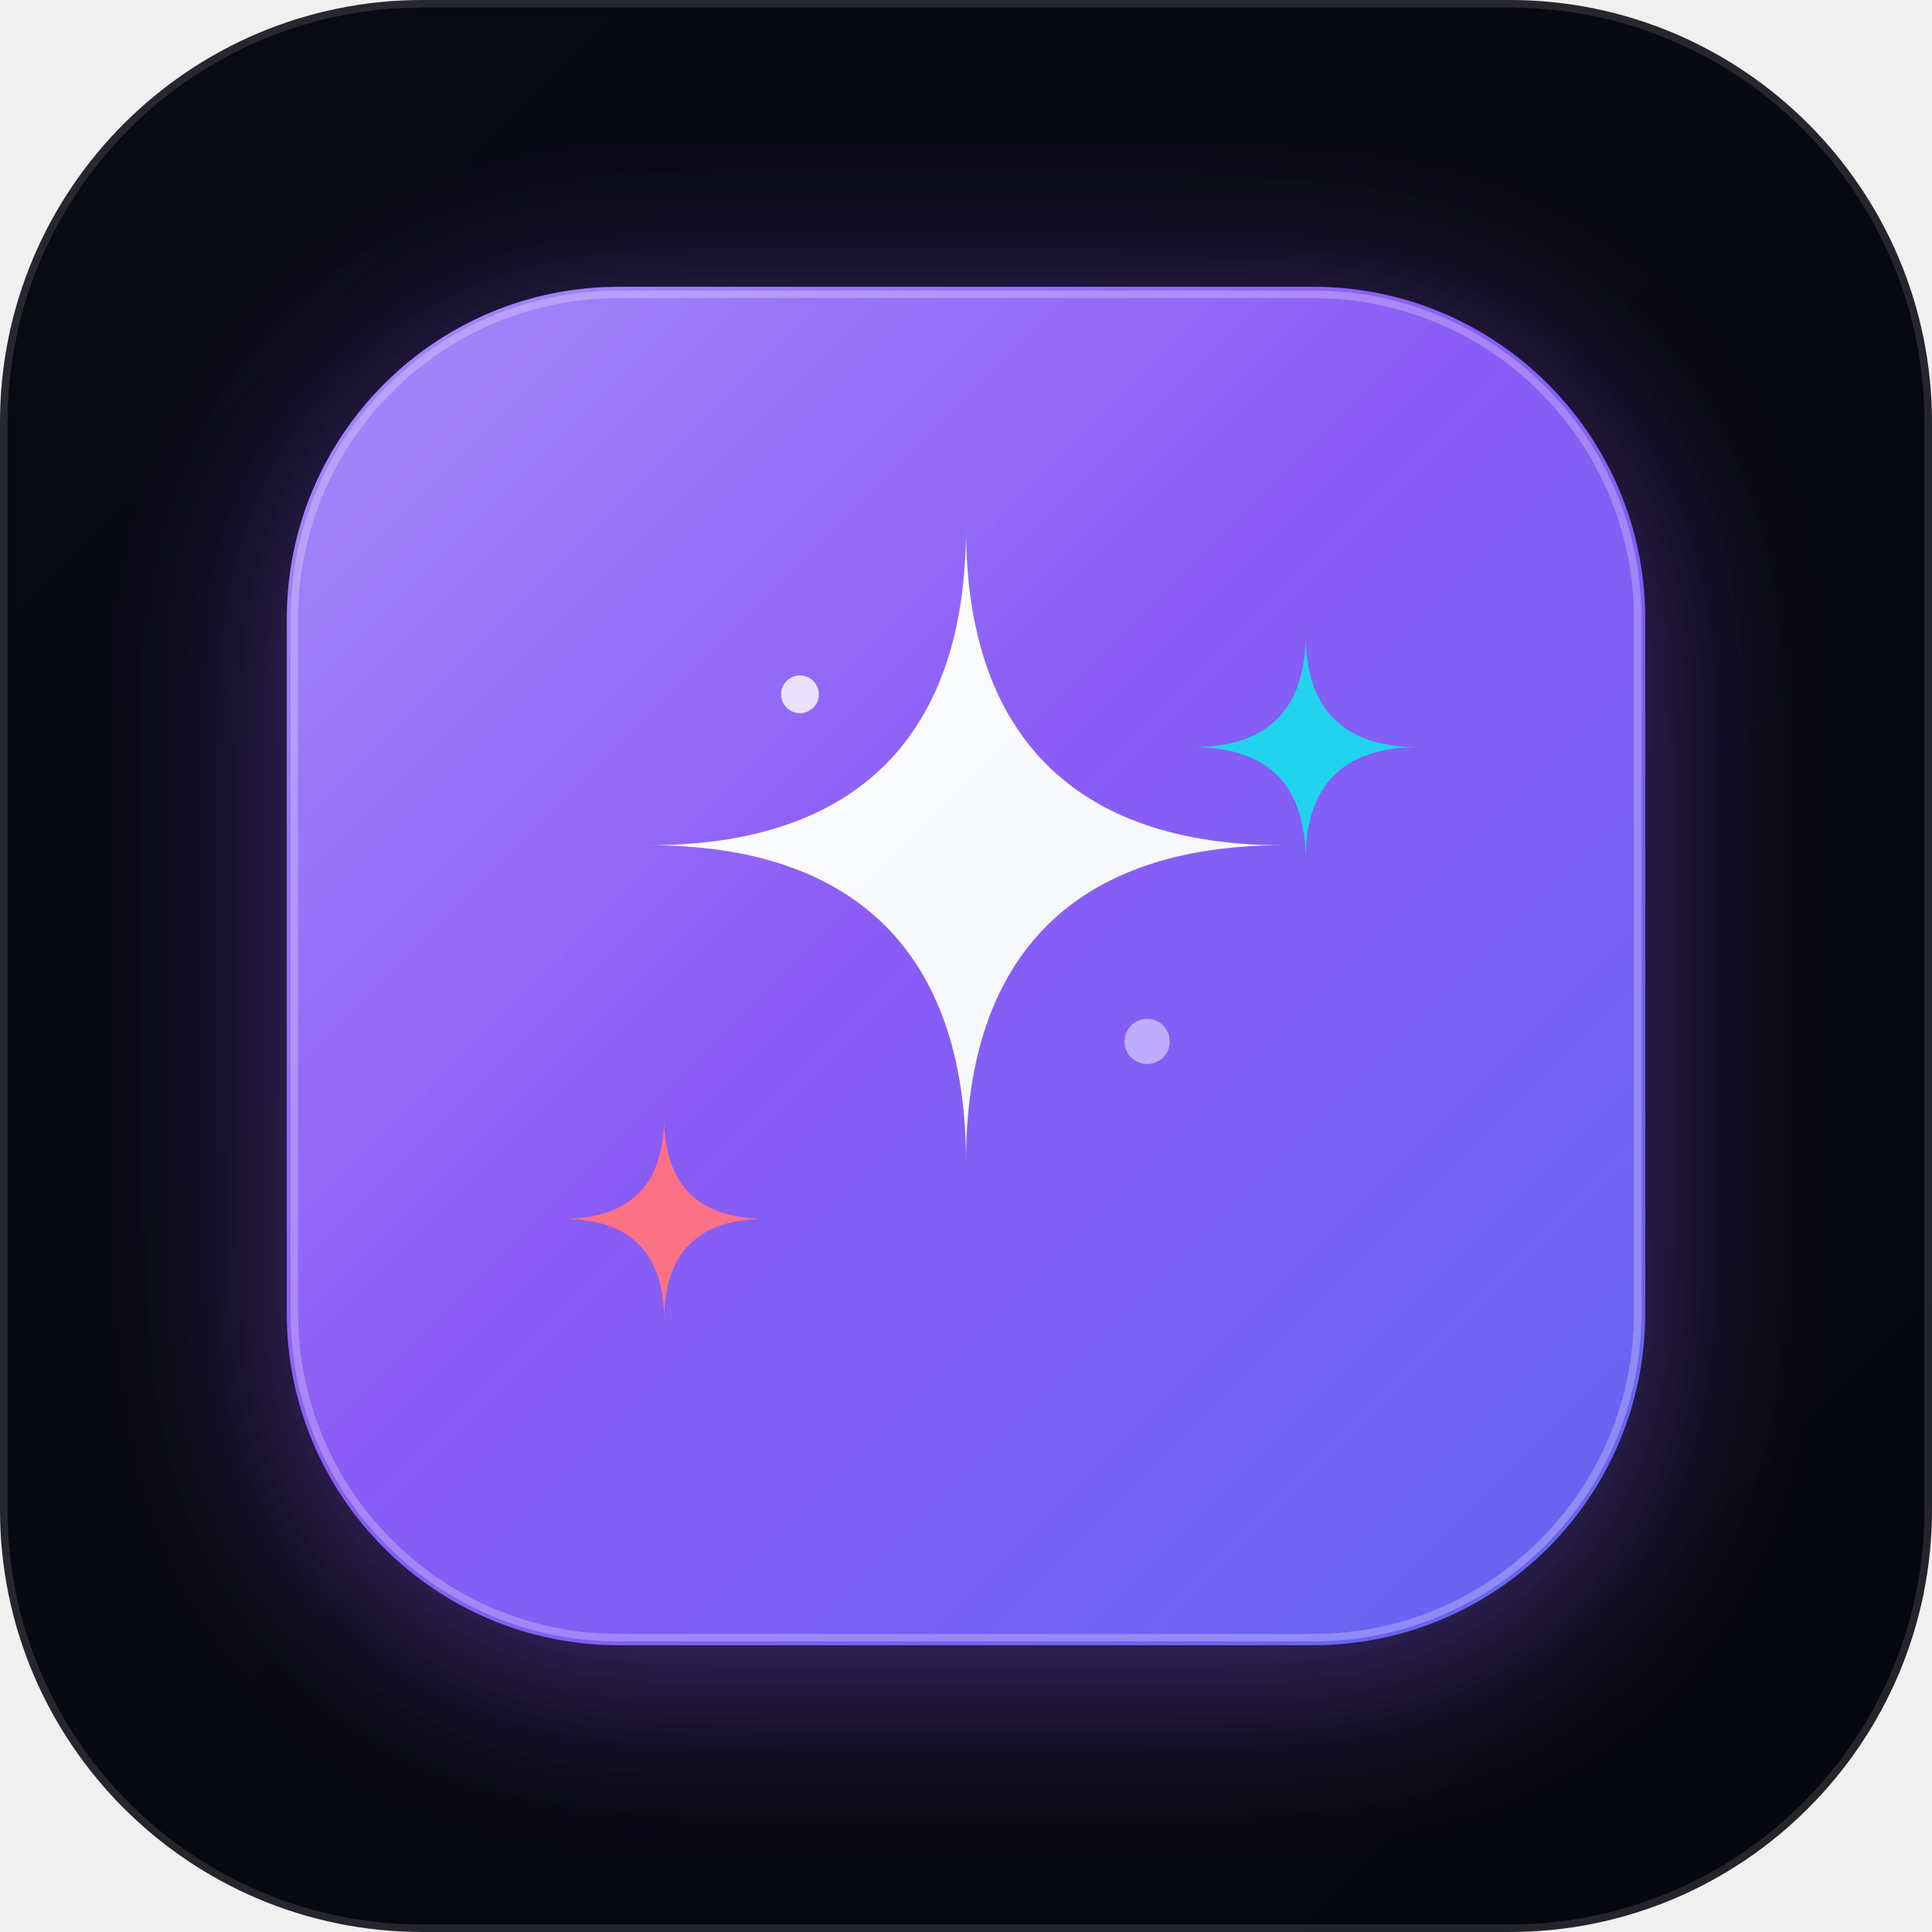
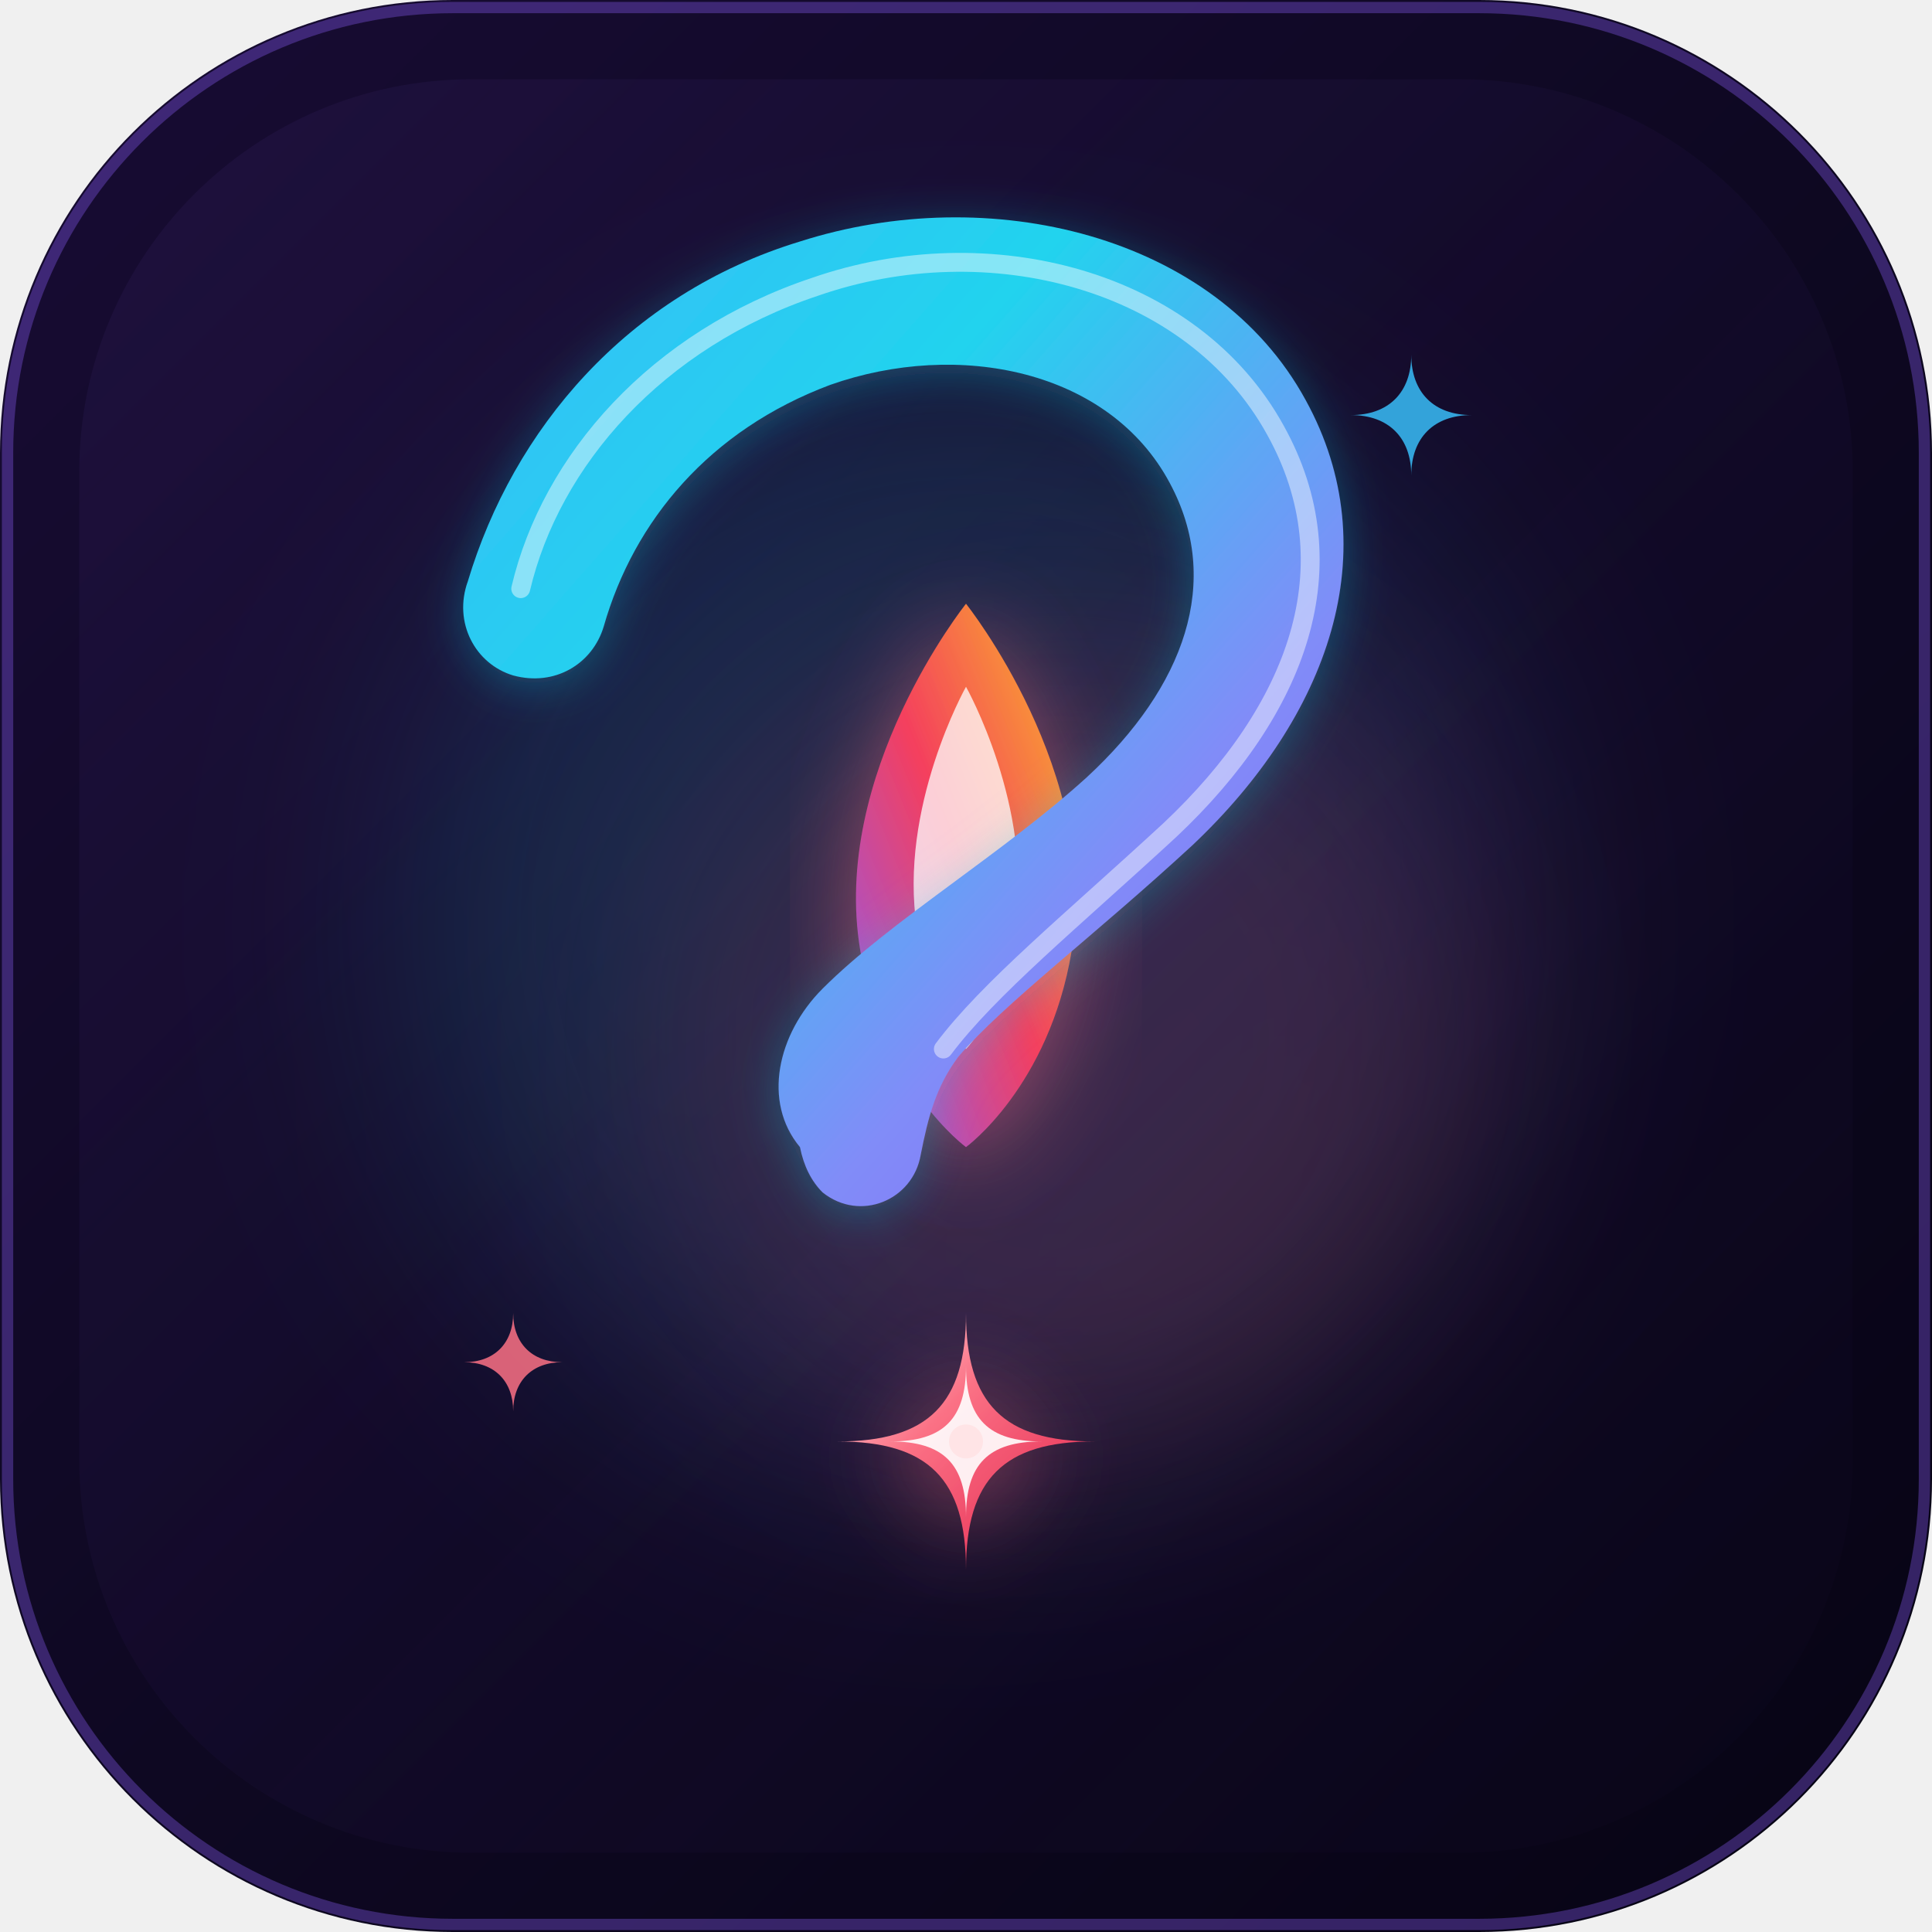
<svg xmlns="http://www.w3.org/2000/svg" viewBox="0 0 512 512" width="512" height="512">
  <defs>
-     <linearGradient id="bgGrad" x1="0%" y1="0%" x2="100%" y2="100%">
-       <stop offset="0%" stop-color="#0A0A16" />
-       <stop offset="100%" stop-color="#07070F" />
+     <linearGradient id="bgGradDark" x1="0%" y1="0%" x2="100%" y2="100%">
+       <stop offset="0%" stop-color="#180C34" />
+       <stop offset="50%" stop-color="#0E0822" />
+       <stop offset="100%" stop-color="#070414" />
    </linearGradient>
-     <linearGradient id="brandGrad" x1="0%" y1="0%" x2="100%" y2="100%">
-       <stop offset="0%" stop-color="#A78BFA" />
-       <stop offset="45%" stop-color="#8B5CF6" />
-       <stop offset="100%" stop-color="#6366F1" />
+     <linearGradient id="cardGradDark" x1="0%" y1="0%" x2="100%" y2="100%">
+       <stop offset="0%" stop-color="#26164A" stop-opacity="0.8" />
+       <stop offset="100%" stop-color="#0F0924" stop-opacity="0.3" />
    </linearGradient>
-     <linearGradient id="starGrad" x1="0%" y1="0%" x2="100%" y2="100%">
+     <linearGradient id="bgGradLight" x1="0%" y1="0%" x2="100%" y2="100%">
      <stop offset="0%" stop-color="#FFFFFF" />
      <stop offset="100%" stop-color="#F1F5F9" />
    </linearGradient>
-     <filter id="glow" x="-20%" y="-20%" width="140%" height="140%">
-       <feDropShadow dx="0" dy="8" stdDeviation="24" flood-color="#8B5CF6" flood-opacity="0.45" />
+     <linearGradient id="truthGrad" x1="0%" y1="0%" x2="100%" y2="100%">
+       <stop offset="0%" stop-color="#38BDF8" />
+       <stop offset="35%" stop-color="#22D3EE" />
+       <stop offset="70%" stop-color="#818CF8" />
+       <stop offset="100%" stop-color="#8B5CF6" />
+     </linearGradient>
+     <linearGradient id="dareGrad" x1="0%" y1="0%" x2="100%" y2="100%">
+       <stop offset="0%" stop-color="#F43F5E" />
+       <stop offset="60%" stop-color="#FB7185" />
+       <stop offset="100%" stop-color="#F59E0B" />
+     </linearGradient>
+     <linearGradient id="sparkGrad" x1="0%" y1="0%" x2="100%" y2="100%">
+       <stop offset="0%" stop-color="#FFE4E6" />
+       <stop offset="40%" stop-color="#FB7185" />
+       <stop offset="100%" stop-color="#E11D48" />
+     </linearGradient>
+     <linearGradient id="coreGrad" x1="0%" y1="100%" x2="100%" y2="0%">
+       <stop offset="0%" stop-color="#8B5CF6" />
+       <stop offset="50%" stop-color="#F43F5E" />
+       <stop offset="100%" stop-color="#FBBF24" />
+     </linearGradient>
+     <filter id="neonGlow" x="-30%" y="-30%" width="160%" height="160%">
+       <feDropShadow dx="0" dy="6" stdDeviation="16" flood-color="#8B5CF6" flood-opacity="0.4" />
+       <feDropShadow dx="0" dy="2" stdDeviation="6" flood-color="#22D3EE" flood-opacity="0.3" />
+     </filter>
+     <filter id="dareGlow" x="-30%" y="-30%" width="160%" height="160%">
+       <feDropShadow dx="0" dy="4" stdDeviation="12" flood-color="#FB7185" flood-opacity="0.5" />
    </filter>
  </defs>
-   <rect width="512" height="512" rx="112" fill="url(#bgGrad)" />
-   <rect width="510" height="510" x="1" y="1" rx="111" fill="none" stroke="rgba(255, 255, 255, 0.12)" stroke-width="2" />
-   <rect x="76" y="76" width="360" height="360" rx="88" fill="url(#brandGrad)" filter="url(#glow)" />
-   <rect x="78" y="78" width="356" height="356" rx="86" fill="none" stroke="rgba(255, 255, 255, 0.25)" stroke-width="2" />
-   <path d="M256 140        C256 195 285 224 340 224        C285 224 256 253 256 308        C256 253 227 224 172 224        C227 224 256 195 256 140 Z" fill="url(#starGrad)" />
-   <path d="M346 168        C346 188 356 198 376 198        C356 198 346 208 346 228        C346 208 336 198 316 198        C336 198 346 188 346 168 Z" fill="#22D3EE" />
-   <path d="M176 296        C176 314 185 323 203 323        C185 323 176 332 176 350        C176 332 167 323 149 323        C167 323 176 314 176 296 Z" fill="#FB7185" />
-   <circle cx="212" cy="184" r="5" fill="#FFFFFF" opacity="0.8" />
-   <circle cx="304" cy="276" r="6" fill="#C4B5FD" opacity="0.9" />
+   <rect width="512" height="512" rx="120" fill="url(#bgGradDark)" />
+   <rect width="508" height="508" x="2" y="2" rx="118" fill="none" stroke="rgba(139, 92, 246, 0.35)" stroke-width="3" />
+   <rect width="470" height="470" x="21" y="21" rx="104" fill="url(#cardGradDark)" opacity="0.6" />
+   <g transform="translate(0, 0)">
+     <circle cx="256" cy="245" r="150" fill="url(#truthGrad)" opacity="0.14" filter="blur(30px)" />
+     <circle cx="280" cy="275" r="110" fill="url(#dareGrad)" opacity="0.12" filter="blur(26px)" />
+     <path d="M256 160          C256 160 292 205 284 252          C278 288 256 304 256 304          C256 304 234 288 228 252          C220 205 256 160 256 160 Z" fill="url(#coreGrad)" filter="url(#dareGlow)" />
+     <path d="M256 182          C256 182 274 214 269 246          C266 268 256 278 256 278          C256 278 246 268 243 246          C238 214 256 182 256 182 Z" fill="#FFFFFF" opacity="0.75" />
+     <path d="M212 304          C202 292 206 274 218 262          C236 244 266 226 288 206          C314 182 324 154 310 128          C294 98 254 90 220 102          C188 114 168 138 160 166          C157 176 147 182 136 179          C126 176 120 165 124 154          C136 114 166 78 212 64          C262 48 322 62 346 106          C368 146 352 190 316 224          C290 248 266 266 254 280          C248 288 246 296 244 306          C242 318 228 324 218 316          C215 313 213 309 212 304 Z" fill="url(#truthGrad)" filter="url(#neonGlow)" />
+     <path d="M138 156          C146 122 174 90 216 76          C262 60 316 74 338 114          C358 150 344 188 310 220          C284 244 262 262 250 278" fill="none" stroke="#FFFFFF" stroke-width="5" stroke-linecap="round" opacity="0.45" />
+     <g transform="translate(256, 382)" filter="url(#dareGlow)">
+       <path d="M0 -34            C0 -10 10 0 34 0            C10 0 0 10 0 34            C0 10 -10 0 -34 0            C-10 0 0 -10 0 -34 Z" fill="url(#sparkGrad)" />
+       <path d="M0 -20            C0 -6 6 0 20 0            C6 0 0 6 0 20            C0 6 -6 0 -20 0            C-6 0 0 -6 0 -20 Z" fill="#FFFFFF" opacity="0.9" />
+       <circle cx="0" cy="0" r="4.5" fill="#FFE4E6" />
+     </g>
+     <path d="M374 94          C374 104 380 110 390 110          C380 110 374 116 374 126          C374 116 368 110 358 110          C368 110 374 104 374 94 Z" fill="#38BDF8" opacity="0.85" />
+     <path d="M136 348          C136 356 141 361 149 361          C141 361 136 366 136 374          C136 366 131 361 123 361          C131 361 136 356 136 348 Z" fill="#FB7185" opacity="0.85" />
+   </g>
</svg>
